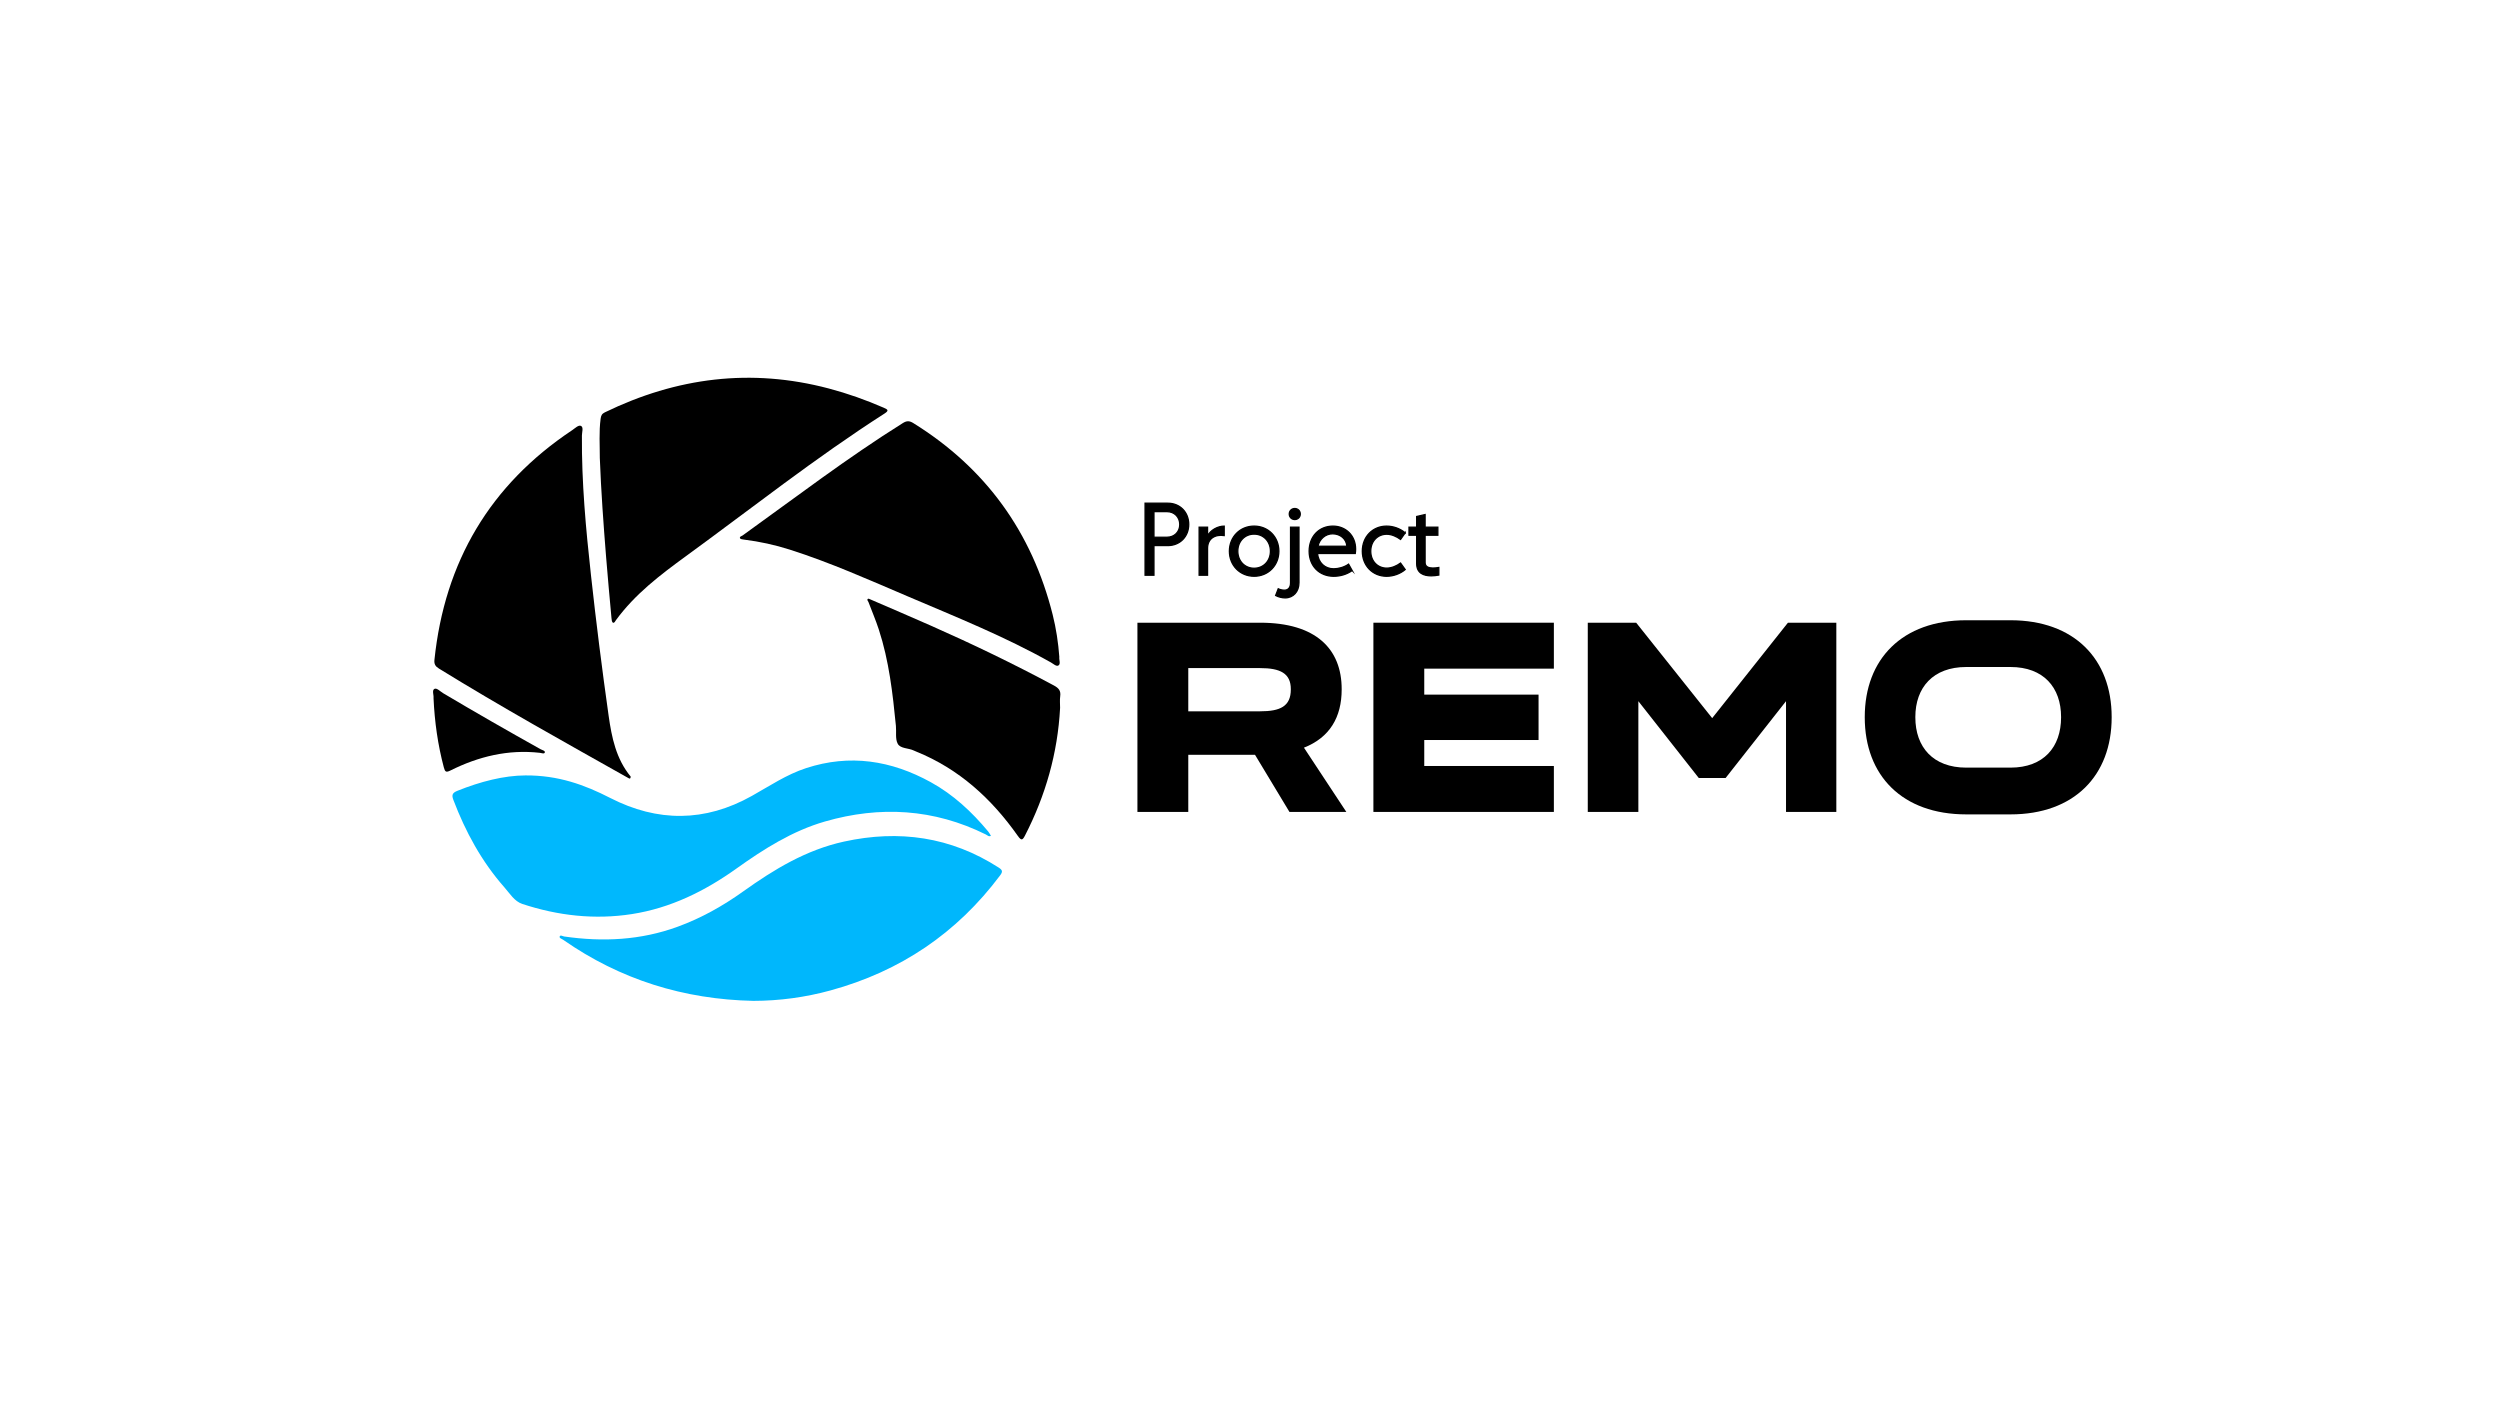
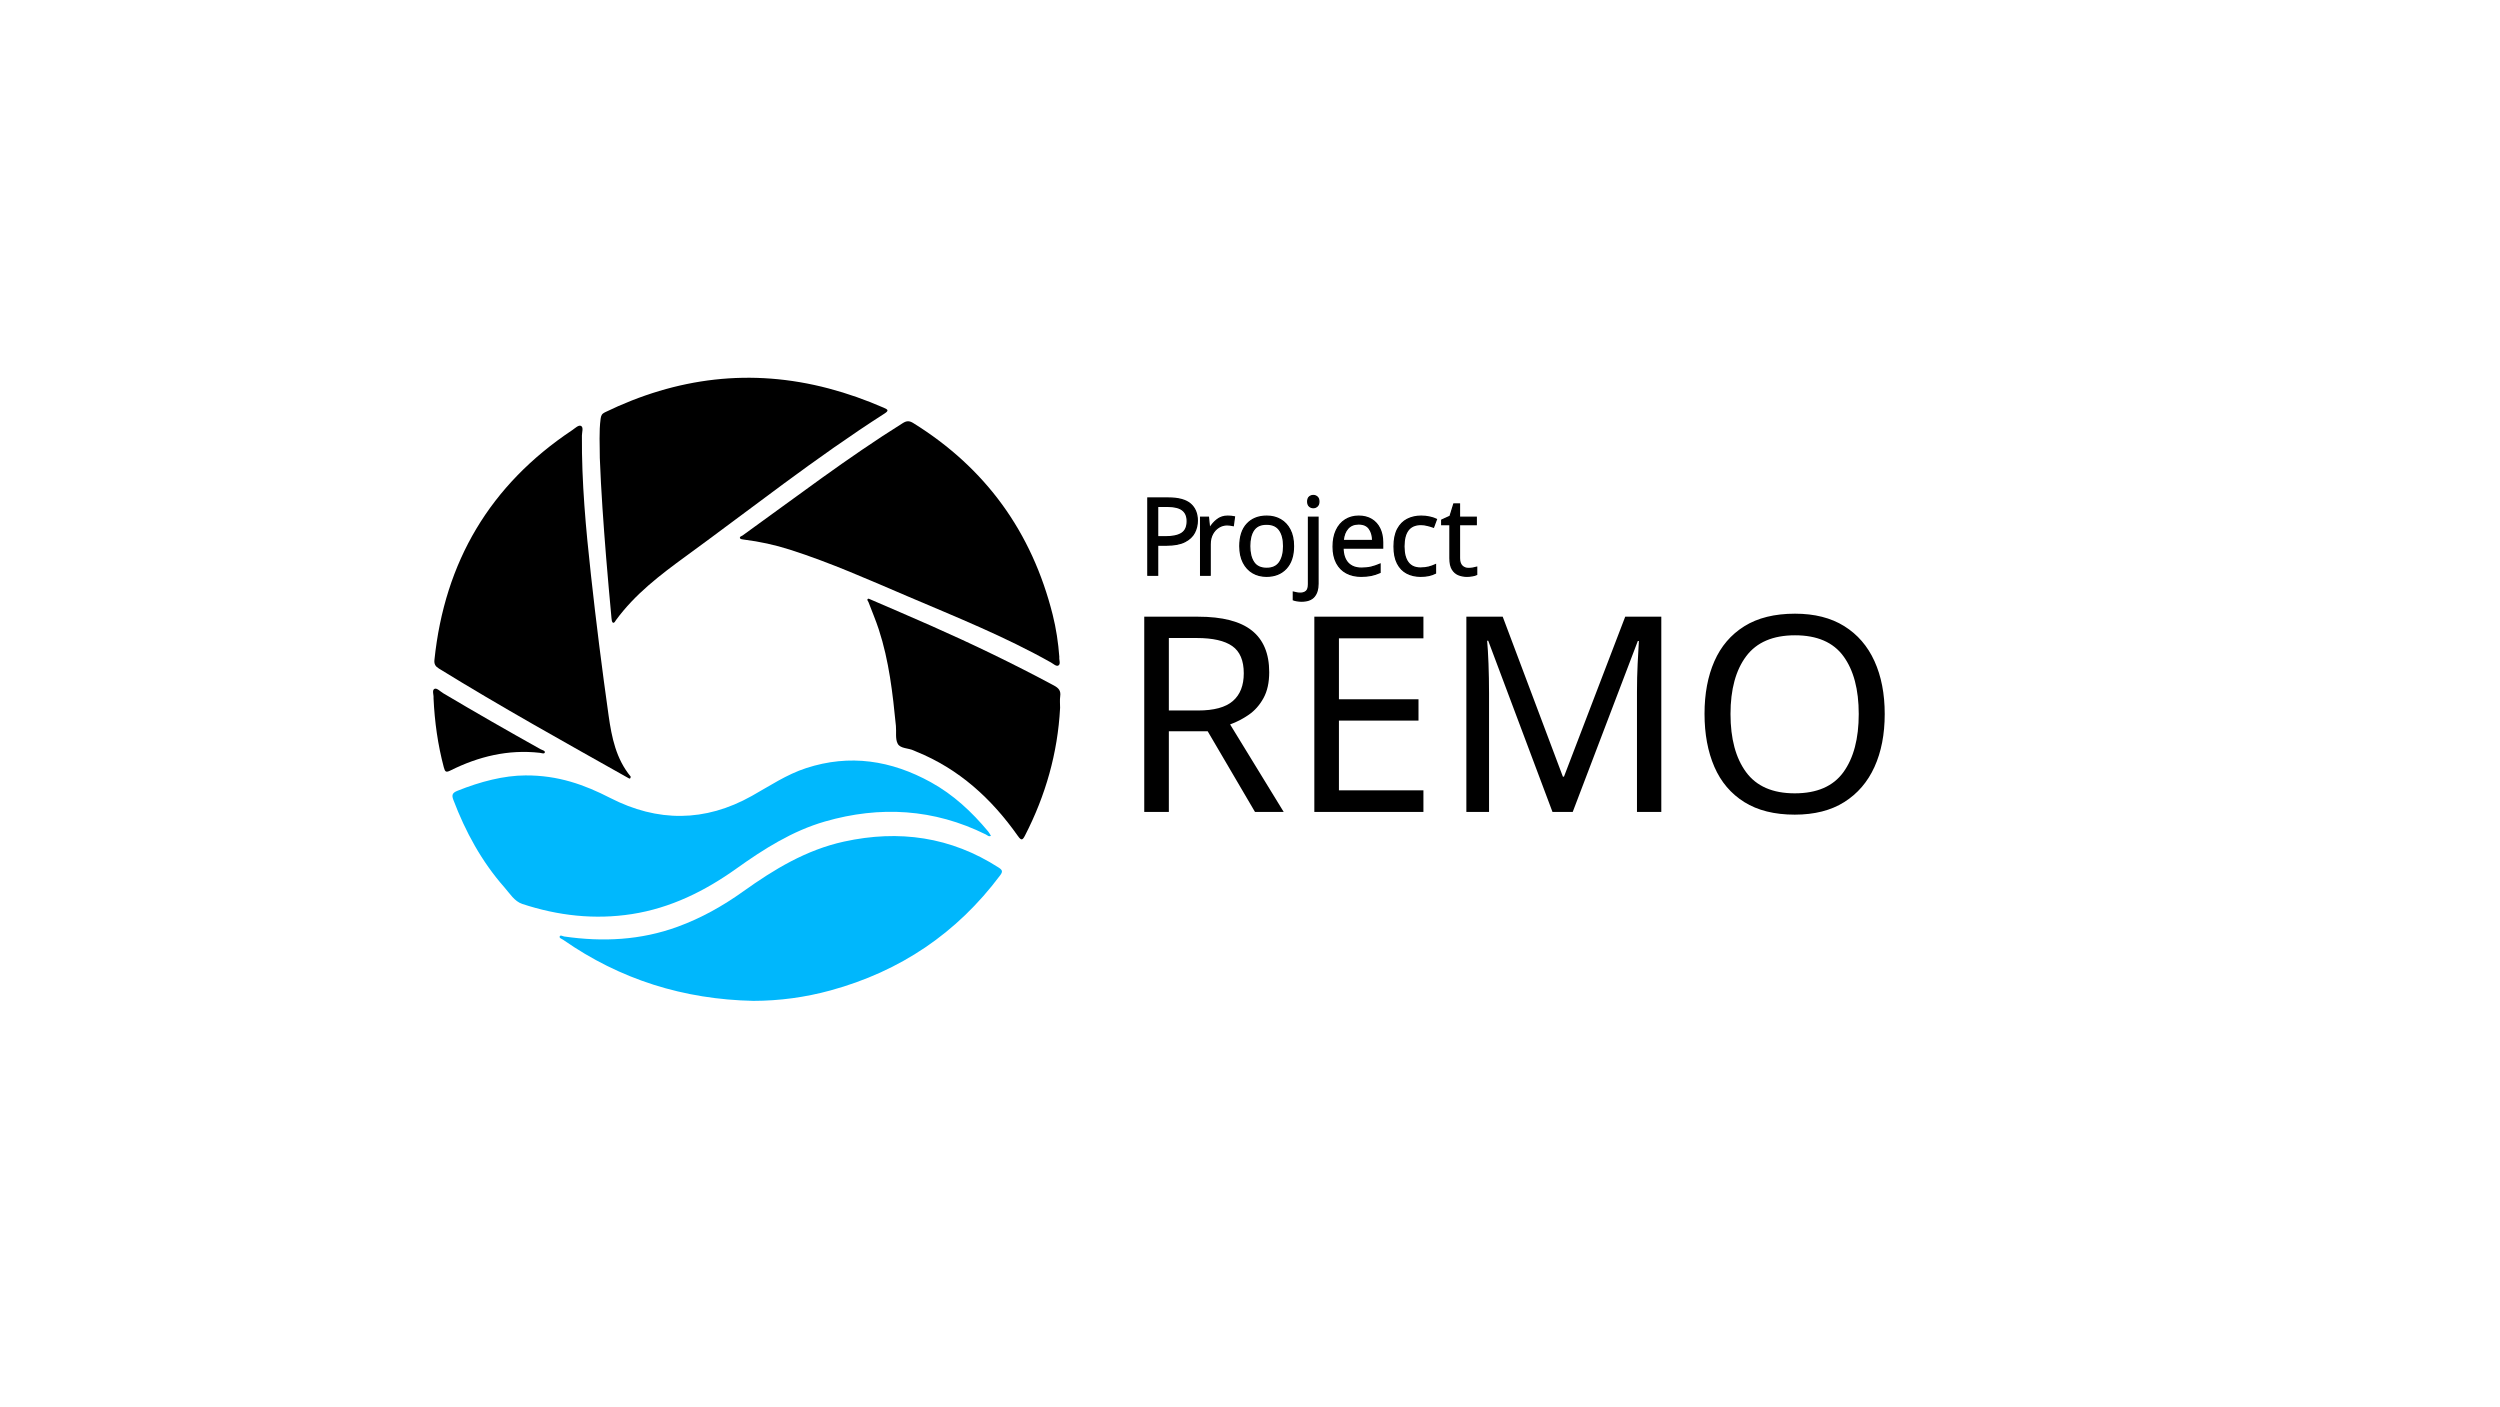
<svg xmlns="http://www.w3.org/2000/svg" id="_图层_1" data-name="图层 1" viewBox="0 0 1920 1080">
  <defs>
    <style>
      .cls-1 {
+         font-family: FONTSPRINGDEMO-RegularRegular, 'FONTSPRING DEMO - Regular';
+         font-size: 83px;
        stroke: #000;
        stroke-miterlimit: 10;
      }

      .cls-2 {
+         letter-spacing: 0em;
+       }
+ 
+       .cls-3 {
+         font-family: FONTSPRINGDEMO-OrganettoSemiExtUltraBoldRegular, 'FONTSPRING DEMO - Organetto SemiExt UltraBold';
+         font-size: 210px;
+       }
+ 
+       .cls-4 {
        fill: #00b8fd;
      }

-       .cls-3 {
+       .cls-5 {
        fill: #00b7fc;
      }
    </style>
  </defs>
-   <path class="cls-2" d="M403.51,595.52c25.12-.17,45.42,7.19,65.06,17.27,36.48,18.72,72.85,18.64,108.81-1.5,13.64-7.64,26.66-16.46,41.7-21.37,33.58-10.96,65.32-5.98,95.78,10.81,17.35,9.56,31.5,22.77,44.07,37.86,.83,1,1.42,2.21,2.12,3.32-1.65,.91-2.78-.46-3.98-1.06-39.84-19.74-81.24-22.11-123.46-9.95-25.06,7.22-46.99,21.13-68.05,36.17-24.31,17.36-50.57,30.31-80.23,34.94-28.58,4.46-56.77,1.27-84.18-7.77-6.09-2.01-9.63-8.06-13.75-12.73-17.48-19.83-29.91-42.67-39.26-67.31-1.48-3.89-.47-5.41,3.21-6.89,17.62-7.08,35.71-11.73,52.15-11.79Z" />
-   <path class="cls-3" d="M578.61,768.67c-53.37-1.13-102.25-16.28-146.15-46.94-1.04-.73-3.1-1.25-2.62-2.54,.51-1.37,2.28-.14,3.45,.03,29.64,4.3,58.75,2.9,87.15-7.49,18.12-6.62,34.7-15.94,50.37-27.14,23.69-16.93,48.39-31.91,77.37-38.25,42.31-9.26,82.05-3.68,118.82,19.97,2.97,1.91,3.24,3.12,1.08,6-33.26,44.44-76.73,73.69-130.22,88.33-19.41,5.31-39.11,7.98-59.25,8.03Z" />
+   <path class="cls-4" d="M403.51,595.52c25.12-.17,45.42,7.19,65.06,17.27,36.48,18.72,72.85,18.64,108.81-1.5,13.64-7.64,26.66-16.46,41.7-21.37,33.58-10.96,65.32-5.98,95.78,10.81,17.35,9.56,31.5,22.77,44.07,37.86,.83,1,1.42,2.21,2.12,3.32-1.65,.91-2.78-.46-3.98-1.06-39.84-19.74-81.24-22.11-123.46-9.95-25.06,7.22-46.99,21.13-68.05,36.17-24.31,17.36-50.57,30.31-80.23,34.94-28.58,4.46-56.77,1.27-84.18-7.77-6.09-2.01-9.63-8.06-13.75-12.73-17.48-19.83-29.91-42.67-39.26-67.31-1.48-3.89-.47-5.41,3.21-6.89,17.62-7.08,35.71-11.73,52.15-11.79Z" />
+   <path class="cls-5" d="M578.61,768.67c-53.37-1.13-102.25-16.28-146.15-46.94-1.04-.73-3.1-1.25-2.62-2.54,.51-1.37,2.28-.14,3.45,.03,29.64,4.3,58.75,2.9,87.15-7.49,18.12-6.62,34.7-15.94,50.37-27.14,23.69-16.93,48.39-31.91,77.37-38.25,42.31-9.26,82.05-3.68,118.82,19.97,2.97,1.91,3.24,3.12,1.08,6-33.26,44.44-76.73,73.69-130.22,88.33-19.41,5.31-39.11,7.98-59.25,8.03Z" />
  <path d="M482.32,597.4c-48.7-27.42-97.58-54.55-145.16-83.91-2.74-1.69-3.86-3.36-3.51-6.74,7.83-75.28,42.66-134.32,105.8-176.38,2.16-1.44,4.9-4.26,6.79-3.25,2.05,1.09,.69,4.83,.67,7.38-.27,35.87,3.03,71.52,6.94,107.11,3.96,36.08,8.49,72.09,13.57,108.03,2.37,16.76,5.74,33.2,16.95,46.78-.06,1.63-.75,1.92-2.04,.98Z" />
  <path d="M460.66,352.03c.03-10.14-.73-20.3,.62-30.45,.32-2.43,.97-3.8,3.23-4.89,55.13-26.79,112.29-34.12,171.97-18.34,14.53,3.84,28.61,8.84,42.36,14.84,2.99,1.3,4.07,2.11,.48,4.41-52.79,33.81-101.96,72.7-152.56,109.57-19.68,14.34-39.05,29.08-53.65,49.02-.63,.86-1.29,2.63-2.43,1.98-.79-.44-.96-2.3-1.07-3.56-1.42-15.59-2.87-31.18-4.12-46.78-2.02-25.24-3.86-50.49-4.82-75.79Z" />
  <path d="M813.55,504.53c-.3,2.3,1.24,5.34-.68,6.56-1.56,.99-3.86-1.25-5.71-2.3-35.19-19.82-72.6-34.82-109.64-50.62-30.02-12.8-59.82-26.13-90.97-36.06-11.42-3.64-23.11-6.19-35.02-7.67-1.12-.14-2.84-.31-3.17-1-.64-1.34,1.19-1.65,1.98-2.22,40.7-29.24,80.54-59.7,123.08-86.32,3.02-1.89,5.12-1.76,8,.03,55.62,34.55,91.08,83.74,107.03,147.13,2.69,10.69,4.3,21.54,5.11,32.47Z" />
  <path d="M814.15,543.76c-1.84,34.62-11.13,67.15-26.94,97.91-1.87,3.64-2.81,4.14-5.49,.34-20.15-28.6-45.15-51.48-78.04-64.79-.62-.25-1.24-.5-1.83-.79-4.11-2.03-10.28-1.37-12.38-5.21-2.04-3.72-.95-9.1-1.41-13.74-2.46-25.03-5.28-50.01-13.15-74.06-2.32-7.11-5.28-14.01-7.92-21.01-.31-.83-1.51-1.72-.39-2.55,.38-.28,1.49,.32,2.22,.64,15.42,6.67,30.88,13.27,46.25,20.07,31.97,14.15,63.46,29.3,94.27,45.85,3.78,2.03,5.51,4.06,4.9,8.36-.42,2.94-.08,5.98-.08,8.98Z" />
  <path d="M332.95,536.12c.31-2.13-1.33-5.91,.6-7.02,1.86-1.07,4.53,1.94,6.76,3.26,24.74,14.7,49.71,28.99,74.82,43.03,1.23,.69,3.64,1.12,3.3,2.47-.36,1.4-2.53,.45-3.87,.3-24.31-2.72-47.01,2.79-68.61,13.57-3.39,1.69-4.17,1.11-5.1-2.41-4.59-17.3-7.07-34.89-7.9-53.2Z" />
-   <g>
-     <path d="M990.3,623.56l-26.46-43.89h-51.24v43.89h-39.06v-145.32h94.29c42.84,0,62.58,20.16,62.58,51.03v.21c0,21.42-9.24,36.96-28.98,44.73l32.55,49.35h-43.68Zm-77.7-110.46v33.18h55.23c15.33,0,23.52-3.78,23.52-16.8v-.21c0-12.18-8.19-16.17-23.52-16.17h-55.23Z" />
-     <path d="M1193.37,478.24v35.28h-99.54v19.95h87.78v34.86h-87.78v19.95h99.54v35.28h-138.6v-145.32h138.6Z" />
-     <path d="M1314.96,551.53l58.17-73.29h37.17v145.32h-38.64v-85.05l-46.41,59.01h-20.58l-46.41-59.01v85.05h-38.85v-145.32h37.17l58.38,73.29Z" />
-     <path d="M1544.06,476.35c48.93,0,77.7,29.82,77.7,74.34v.21c0,44.73-28.77,74.55-77.7,74.55h-34.02c-49.14,0-77.91-29.82-77.91-74.55v-.21c0-44.52,28.77-74.34,77.91-74.34h34.02Zm0,113.19c25.41,0,38.85-15.75,38.85-38.64v-.21c0-22.68-13.44-38.43-38.85-38.43h-34.02c-25.41,0-39.06,15.75-39.06,38.43v.21c0,22.89,13.65,38.64,39.06,38.64h34.02Z" />
-   </g>
-   <g>
-     <path class="cls-1" d="M896.85,386.46c9.38,0,16.1,6.97,16.1,16.27s-6.72,16.27-16.1,16.27h-10.62v22.74h-6.81v-55.27h17.43Zm-10.62,26.14h10.04c5.64,0,9.79-4.07,9.79-9.79s-4.15-9.88-9.79-9.88h-10.04v19.67Z" />
-     <path class="cls-1" d="M927.4,404.89v6.81c2.07-4.56,7.97-7.64,12.78-7.64v7.22c-6.97-1-12.78,2.24-12.78,9.88v20.58h-6.47v-36.85h6.47Z" />
-     <path class="cls-1" d="M982.17,423.31c0,10.96-8.22,19.25-19,19.25s-19-8.3-19-19.25,8.22-19.25,19-19.25,19,8.3,19,19.25Zm-31.54,0c0,7.55,5.31,13.11,12.53,13.11s12.53-5.56,12.53-13.11-5.31-13.11-12.53-13.11-12.53,5.56-12.53,13.11Z" />
-     <path class="cls-1" d="M997.61,404.89v42.66c0,6.81-4.4,11.62-10.62,11.62-2.32,0-5.06-.66-7.3-1.83l1.99-5.15c1.33,.66,3.24,1.08,4.73,1.08,2.99,0,4.73-2.08,4.73-5.56v-42.82h6.47Zm1-10.12c0,2.41-1.83,4.23-4.23,4.23s-4.23-1.83-4.23-4.23,1.83-4.23,4.23-4.23,4.23,1.83,4.23,4.23Z" />
-     <path class="cls-1" d="M1038.45,438.17c-4.15,2.99-9.21,4.4-14.19,4.4-10.96,0-18.84-7.88-18.84-19.25s7.72-19.25,18.26-19.25c9.79,0,17.43,7.22,17.43,17.59,0,1.08-.08,2.24-.25,3.4h-28.96c.5,7.05,5.64,11.79,12.37,11.79,3.65,0,8.22-1.25,11.45-3.57l2.74,4.9Zm-26.23-18.67h22.16c-.33-5.73-5.15-9.54-10.96-9.54-5.39,0-10.12,3.98-11.2,9.54Z" />
-     <path class="cls-1" d="M1079.2,409.2l-3.57,5.06c-2.9-2.16-6.89-3.98-10.62-3.98-6.89,0-12.28,5.23-12.28,13.03s5.39,13.03,12.28,13.03c3.73,0,7.72-1.74,10.62-3.9l3.57,4.98c-3.98,3.32-9.29,5.15-14.27,5.15-10.62,0-18.67-8.05-18.67-19.25s8.05-19.25,18.67-19.25c4.98,0,10.29,1.83,14.27,5.15Z" />
-     <path class="cls-1" d="M1094.47,395.18v9.71h9.79v6.14h-9.79v21c0,3.32,2.82,4.23,5.98,4.23,1.58,0,3.15-.17,4.56-.42v5.81c-1.91,.33-3.9,.58-5.81,.58-5.89,0-11.2-1.99-11.2-9.46v-21.74h-5.89v-6.14h5.89v-8.22l6.47-1.49Z" />
-   </g>
+   <text class="cls-3" transform="translate(858.41 623.56)">
+     <tspan x="0" y="0">REMO</tspan>
+   </text>
+   <text class="cls-1" transform="translate(873.53 441.74)">
+     <tspan class="cls-2" x="0" y="0">P</tspan>
+     <tspan x="41.5" y="0">roject</tspan>
+   </text>
</svg>
